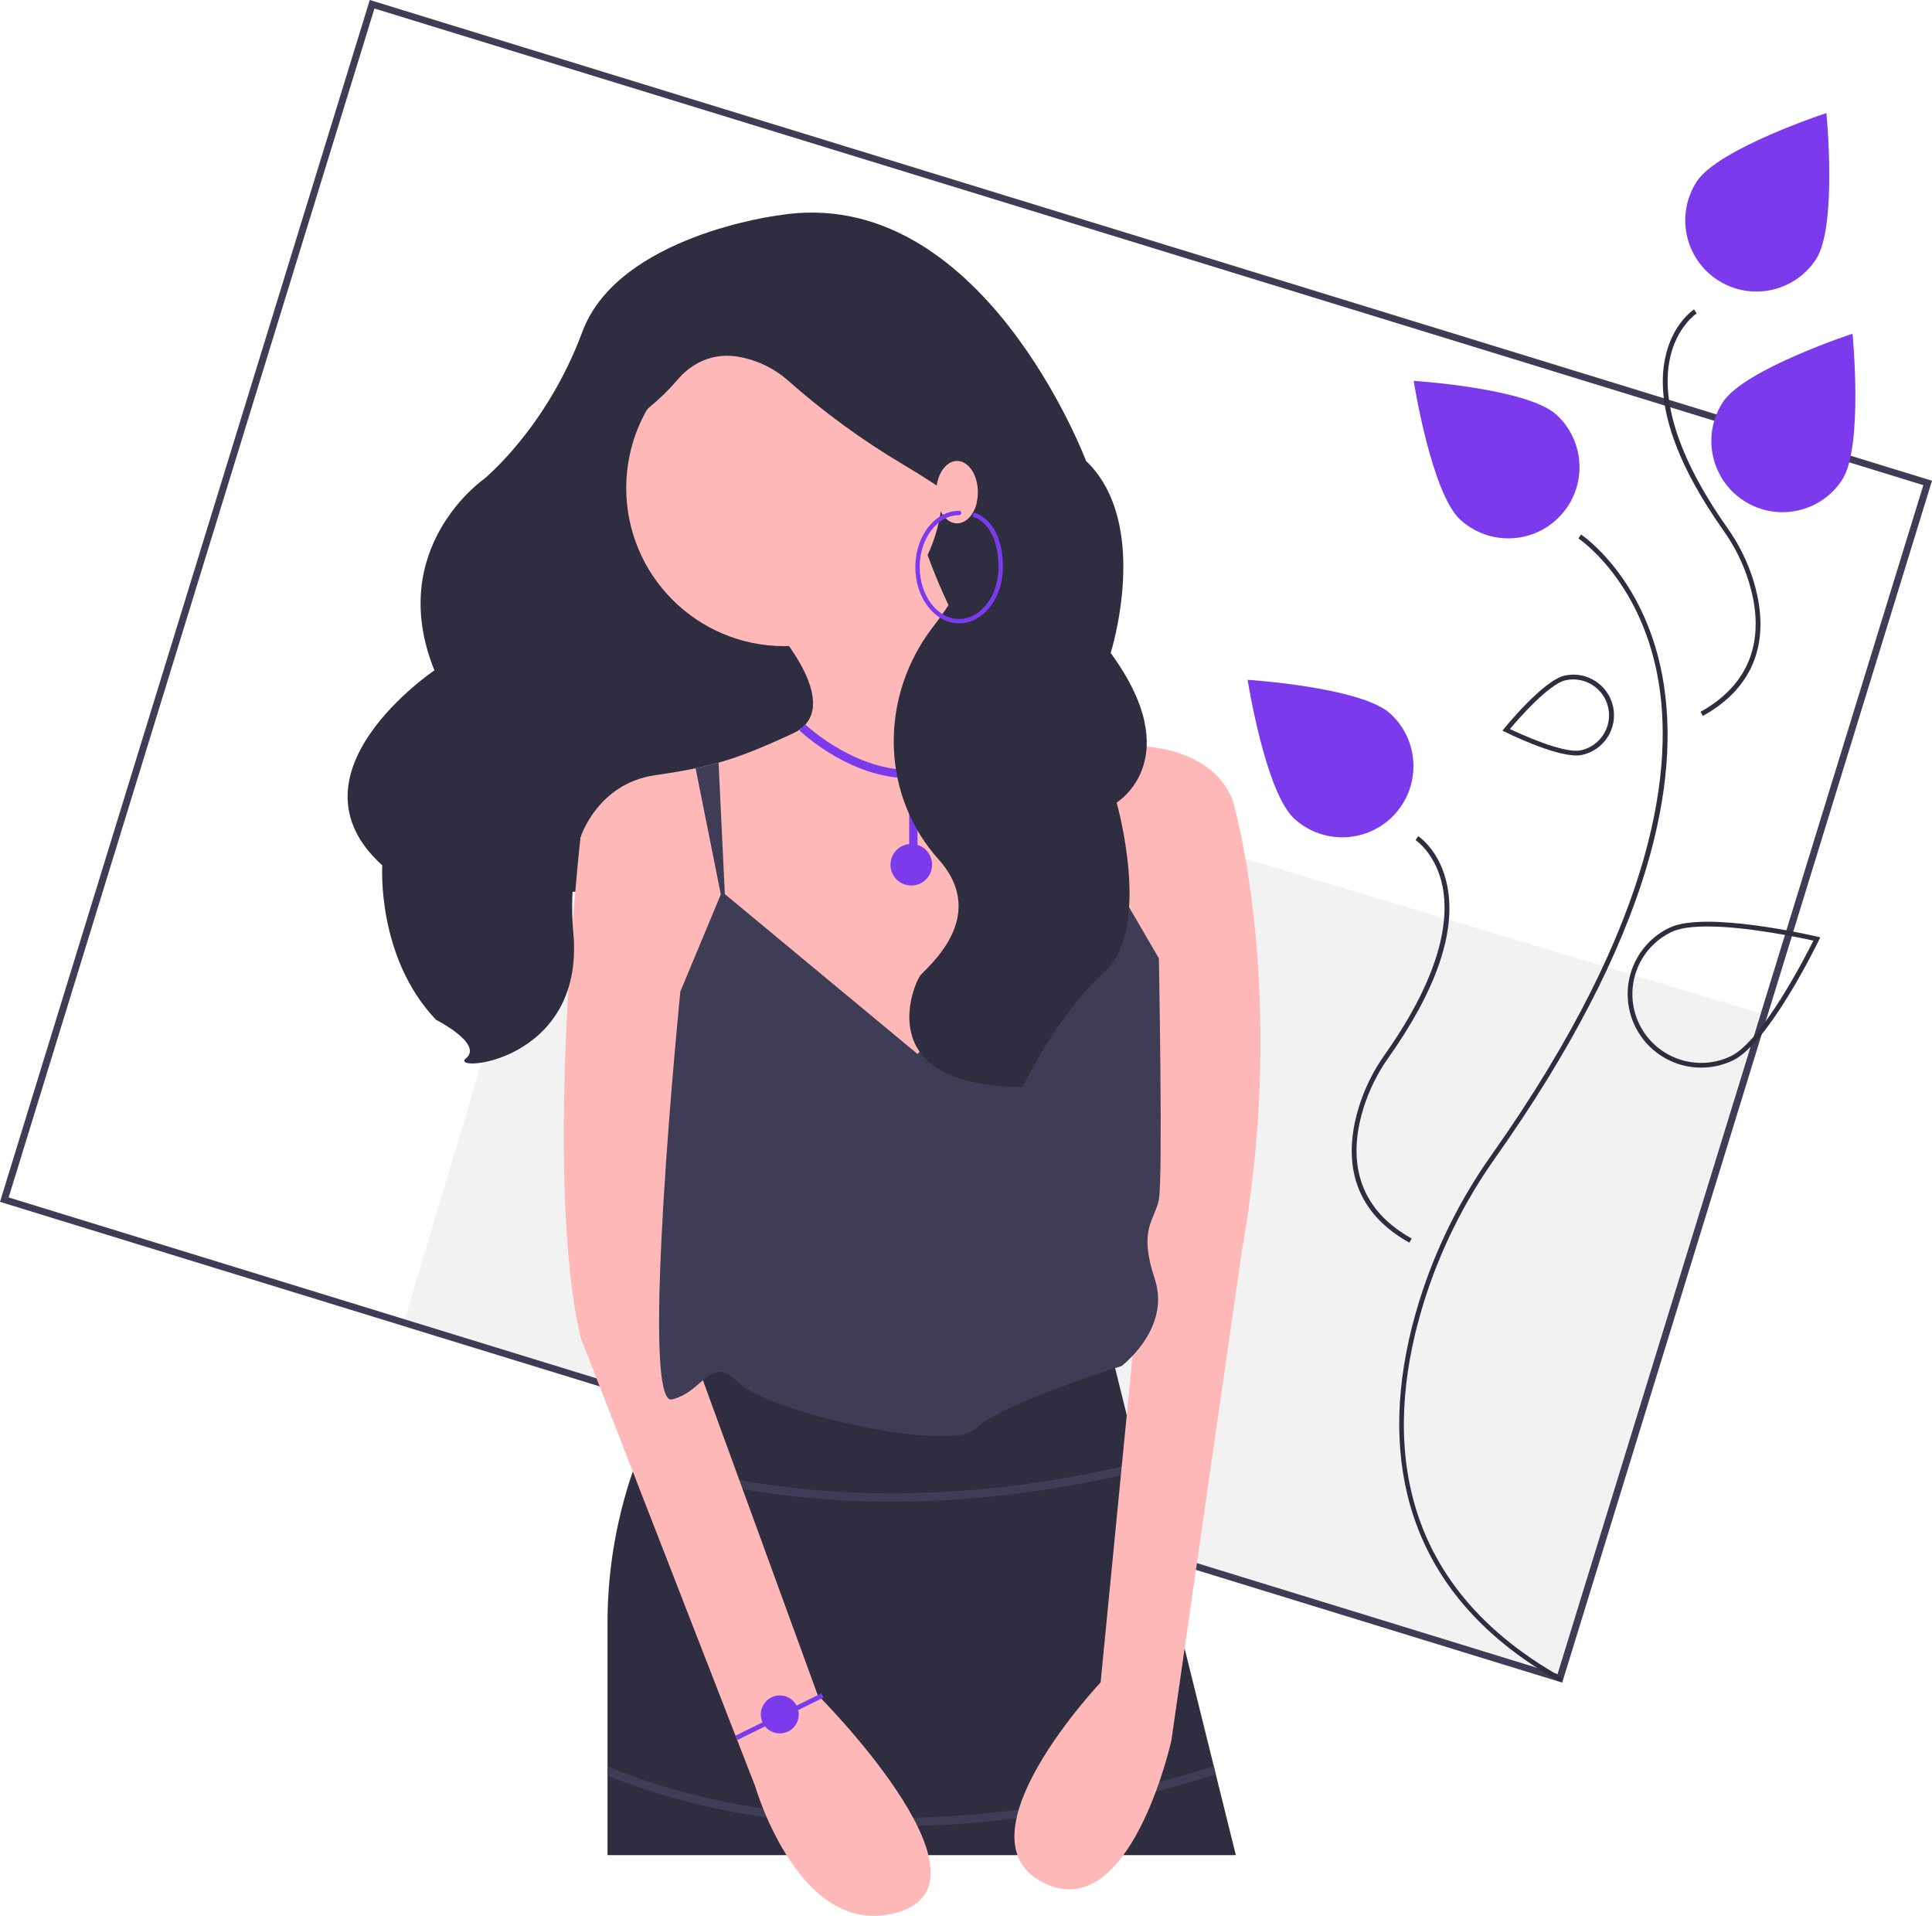
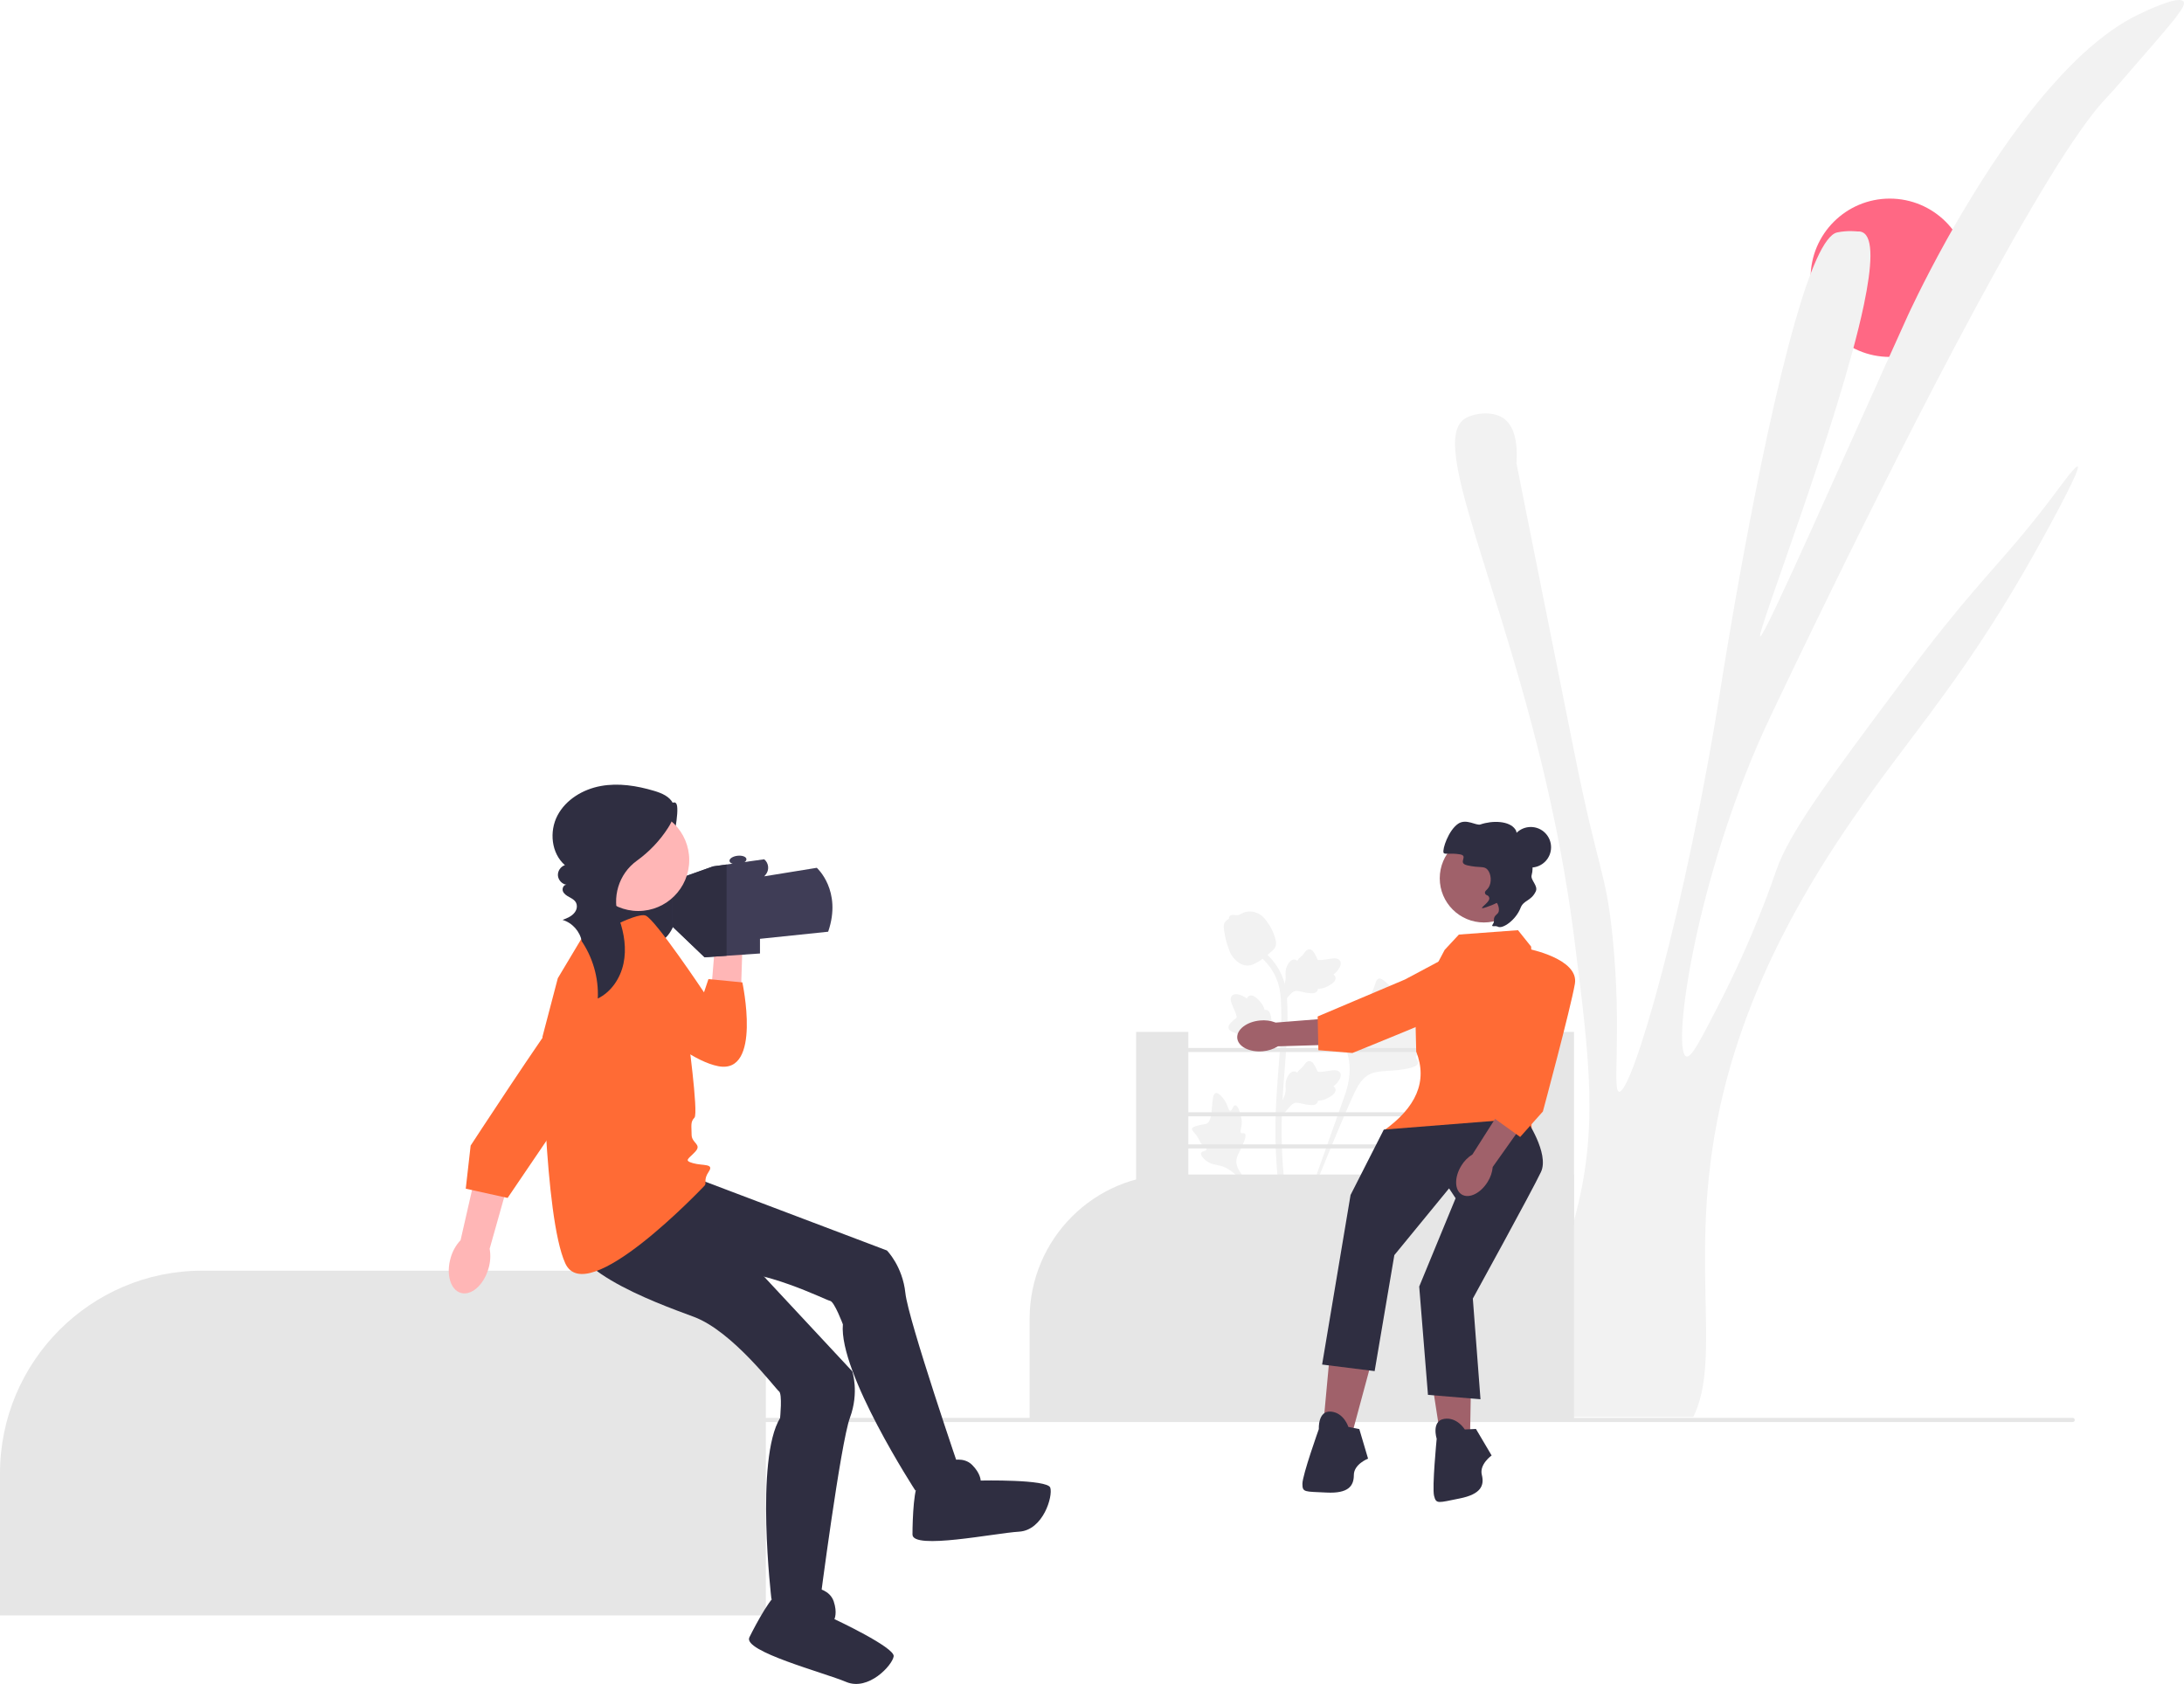
- <svg xmlns="http://www.w3.org/2000/svg" width="885.479" height="878" viewBox="0 0 885.479 878" role="img" artist="Katerina Limpitsouni" source="https://undraw.co/">
-   <rect x="375.477" y="388.933" width="554.512" height="316.398" transform="matrix(0.9579, 0.28711, -0.28711, 0.9579, 27.30648, -175.3695)" fill="#f2f2f2" />
-   <path d="M873.266,782.089,157.261,561.774,326.734,11l716.006,220.315ZM161.225,559.752,871.124,778.188l167.651-544.851L328.876,14.901Z" transform="translate(-157.2606 -11)" fill="#3f3d56" />
-   <rect x="258.087" y="184.269" width="197.715" height="224.382" fill="#2f2e41" />
-   <path d="M723.679,861.143H435.695V754.341a213.733,213.733,0,0,1,13.178-73.484c.439-1.202.877-2.384,1.335-3.566,12.759-33.166,29.351-52.638,29.351-52.638,116.338,64.844,186.903,5.722,186.903,5.722l12.626,50.922.915,3.7,33.585,135.448.915,3.719Z" transform="translate(-157.2606 -11)" fill="#2f2e41" />
-   <path d="M680.005,684.996c-43.331,10.547-81.722,14.17-114.087,14.17a397.596,397.596,0,0,1-60.191-4.444,324.327,324.327,0,0,1-56.853-13.865c.439-1.202.877-2.384,1.335-3.566a319.109,319.109,0,0,0,56.319,13.694c39.345,6.027,98.696,8.277,172.561-9.688Z" transform="translate(-157.2606 -11)" fill="#3f3d56" />
-   <path d="M714.505,824.162c-57.616,18.023-107.889,23.763-148.588,23.763a397.597,397.597,0,0,1-60.191-4.444c-32.765-5.054-56.662-13.312-70.031-18.824v-4.139c12.797,5.416,36.999,14.037,70.833,19.224,45.295,6.942,117.12,8.868,207.062-19.301Z" transform="translate(-157.2606 -11)" fill="#3f3d56" />
-   <path d="M722.725,379.581,682.121,449.688v.019l-1.354,2.346L587.316,535.969,472.885,457.775,423.299,394.838s7.629-24.793,34.329-28.608c7.037-1.011,13.007-2.003,18.442-3.147,3.7-.782,7.152-1.621,10.528-2.575,10.47-2.956,20.14-6.98,33.967-13.35,24.793-11.443-7.629-47.679-7.629-47.679l66.751-41.958s29.638,96.312,81.608,95.454c.763,0,1.526-.038,2.308-.095,2.861-.21,5.588-.305,8.182-.324C717.595,352.251,722.725,379.581,722.725,379.581Z" transform="translate(-157.2606 -11)" fill="#ffb8b8" />
-   <path d="M490.05,432.981l-13.98-69.898c3.7-.782,7.152-1.621,10.528-2.575Z" transform="translate(-157.2606 -11)" fill="#3f3d56" />
-   <path d="M671.785,352.556,658.835,422.492l2.46-69.517c.763,0,1.526-.038,2.308-.095C666.464,352.67,669.191,352.575,671.785,352.556Z" transform="translate(-157.2606 -11)" fill="#3f3d56" />
-   <circle cx="359.49" cy="223.635" r="72.473" fill="#ffb8b8" />
-   <path d="M434.742,383.395,423.299,394.838s-17.165,154.481,0,228.861L503.4,829.674s20.979,72.473,66.751,57.215-38.144-99.173-38.144-99.173l-59.122-162.11V423.446Z" transform="translate(-157.2606 -11)" fill="#ffb8b8" />
-   <path d="M694.118,362.416l28.608,17.165s24.793,85.823,3.814,204.068l-32.422,225.047s-19.072,85.823-59.122,64.844,26.7-91.544,26.7-91.544L678.86,606.535l3.814-183.089Z" transform="translate(-157.2606 -11)" fill="#ffb8b8" />
-   <path d="M577.78,494.011l-89.637-74.38L469.071,465.404s-19.072,190.718-3.814,186.903,17.165-20.979,30.515-7.629,97.266,32.422,108.709,20.979,66.751-28.608,66.751-28.608,22.886-17.165,15.257-40.051,0-26.7,1.907-36.236,0-110.616,0-110.616l-26.7-45.772Z" transform="translate(-157.2606 -11)" fill="#3f3d56" />
-   <path d="M580.175,367.23c16.93-2.103,31.612-12.864,43.638-31.984l-3.23-2.03c-11.382,18.096-25.129,28.266-40.857,30.227-27.95,3.484-53.163-20.213-53.414-20.453l-2.634,2.759c1.002.957,23.238,21.865,50.235,21.865.017,0,.035-.002.052-.002v30.181a9.53,9.53,0,1,0,3.814.389V367.452C578.576,367.391,579.373,367.33,580.175,367.23Z" transform="translate(-157.2606 -11)" fill="#7C3AED" />
-   <path d="M513.89,109.715s-73.335,9.169-89.753,53.41-45.15,67.468-45.15,67.468S333.727,262.054,356.357,318.216c0,0-70.407,47.314-23.888,89.343,0,0-2.736,42.029,24.627,70.786,0,0,21.891,11.06,13.682,17.697s54.727,2.212,49.255-57.514,31.468-101.798,31.468-101.798-35.573-77.437-19.155-103.982c9.968-16.117,14.249-28.135,22.524-35.091a103.812,103.812,0,0,0,12.774-12.467c5.096-6.054,15.411-14.3,31.743-9.899a45.98,45.98,0,0,1,18.841,9.912,344.814,344.814,0,0,0,52.871,38.607c8.845,5.248,18.107,11.179,26.707,17.499,15.925,11.704,2.769,36.507-13.155,57.273-23.559,30.723-24.024,73.882.617,103.744q1.086,1.316,2.216,2.582c24.094,26.983-6.944,50.504-8.742,53.528-4.105,6.903-20.496,50.491,47.215,50.685,0,0,15.721-32.988,37.612-52.897s5.473-77.423,5.473-77.423,32.836-19.909-2.736-68.574c0,0,18.816-59.233-11.284-87.99C655.021,222.238,606.926,94.231,513.89,109.715Z" transform="translate(-157.2606 -11)" fill="#2f2e41" />
-   <ellipse cx="438.637" cy="225.542" rx="9.536" ry="14.304" fill="#ffb8b8" />
-   <path d="M596.852,296.665c-11.067,0-20.072-11.571-20.072-25.793,0-14.223,9.004-25.793,20.072-25.793a1,1,0,0,1,0,2c-9.965,0-18.072,10.674-18.072,23.793s8.107,23.793,18.072,23.793,18.072-10.673,18.072-23.793c0-11.697-4.193-20.253-11.219-22.888a1,1,0,0,1,.703-1.873c7.837,2.94,12.516,12.196,12.516,24.761C616.924,285.094,607.92,296.665,596.852,296.665Z" transform="translate(-157.2606 -11)" fill="#7C3AED" />
-   <path d="M604.924,241.168a14.165,14.165,0,0,1-4.638,8.077" transform="translate(-157.2606 -11)" fill="#ffb8b8" />
-   <rect x="492.477" y="796.602" width="44.008" height="2.175" transform="translate(-456.7131 298.3134) rotate(-26.21485)" fill="#7C3AED" />
-   <circle cx="357.388" cy="785.663" r="8.698" fill="#7C3AED" />
-   <path d="M872.462,781.784C834.538,760.642,810.929,731.779,802.29,695.995c-6.414-26.568-4.571-56.465,5.478-88.861a237.993,237.993,0,0,1,33.096-66.851c76.803-108.713,83.735-179.551,76.026-219.833-8.452-44.169-35.914-62.512-36.191-62.692l1.185-1.823c.283.184,28.469,18.954,37.125,64.019,4.99,25.98,2.642,55.604-6.978,88.049-11.973,40.379-35.32,85.307-69.391,133.536a235.835,235.835,0,0,0-32.795,66.239C793.364,660.91,791.032,733.899,873.521,779.885Z" transform="translate(-157.2606 -11)" fill="#2f2e41" />
-   <path d="M803.198,580.483c-29.898-16.666-29.066-43.079-23.103-62.302a84.468,84.468,0,0,1,11.747-23.73c26.906-38.086,29.338-62.826,26.64-76.875C815.552,402.321,806.151,396.058,806.057,395.996l1.185-1.823c.418.271,10.273,6.837,13.376,22.993,4.041,21.037-5.043,47.461-26.999,78.54a82.282,82.282,0,0,0-11.447,23.118c-5.725,18.455-6.54,43.803,22.084,59.76Z" transform="translate(-157.2606 -11)" fill="#2f2e41" />
-   <path d="M937.713,339.109,936.654,337.209c28.624-15.957,27.809-41.305,22.084-59.759a82.284,82.284,0,0,0-11.447-23.119c-21.956-31.078-31.039-57.503-26.999-78.54,3.103-16.156,12.958-22.722,13.376-22.993l1.187,1.822c-.095.063-9.543,6.408-12.444,21.667-2.668,14.041-.21,38.76,26.656,76.789a84.479,84.479,0,0,1,11.747,23.73C966.778,296.028,967.611,322.441,937.713,339.109Z" transform="translate(-157.2606 -11)" fill="#2f2e41" />
-   <path d="M1001.547,230.921a32.618,32.618,0,0,1-54.637-35.646c9.843-15.088,59.4-31.351,59.4-31.351S1011.39,215.834,1001.547,230.921Z" transform="translate(-157.2606 -11)" fill="#7C3AED" />
-   <path d="M989.587,129.804A32.618,32.618,0,0,1,934.95,94.159c9.843-15.088,59.4-31.351,59.4-31.351S999.43,114.717,989.587,129.804Z" transform="translate(-157.2606 -11)" fill="#7C3AED" />
-   <path d="M937.013,500.258a33.705,33.705,0,0,1-14.549-64.133c16.418-7.823,65.661,3.629,67.751,4.12l1.32.311-.59,1.221c-.934,1.931-23.07,47.384-39.489,55.206h0A33.501,33.501,0,0,1,937.013,500.258Zm2.743-64.683c-6.679,0-12.531.691-16.356,2.513a31.531,31.531,0,0,0,27.12,56.933c14.284-6.805,34.15-45.532,37.859-52.962C982.444,440.741,958.018,435.575,939.756,435.575Z" transform="translate(-157.2606 -11)" fill="#2f2e41" />
-   <path d="M870.543,200.994A32.618,32.618,0,1,1,826.588,249.199c-13.312-12.138-21.408-63.662-21.408-63.662S857.231,188.856,870.543,200.994Z" transform="translate(-157.2606 -11)" fill="#7C3AED" />
-   <path d="M794.433,337.991a32.618,32.618,0,0,1-43.955,48.206c-13.312-12.138-21.408-63.662-21.408-63.662S781.122,325.853,794.433,337.991Z" transform="translate(-157.2606 -11)" fill="#7C3AED" />
-   <path d="M879.744,357.204c-10.887,0-31.705-10.309-32.66-10.786l-1.214-.605.855-1.053c.731-.9,18.011-22.07,27.73-24.175h0a18.608,18.608,0,0,1,7.874,36.374A12.34,12.34,0,0,1,879.744,357.204Zm-30.451-12.132c5.127,2.447,24.765,11.455,32.577,9.762a16.434,16.434,0,0,0-6.955-32.123C867.1,324.403,852.948,340.724,849.293,345.072Z" transform="translate(-157.2606 -11)" fill="#2f2e41" />
+ <svg xmlns="http://www.w3.org/2000/svg" width="880.95" height="679.367" viewBox="0 0 880.95 679.367" role="img" artist="Katerina Limpitsouni" source="https://undraw.co/">
+   <path d="M264.53,326.213c2.834,1.593,7.408-4.707,8.445-1.625,1.037,3.081-1.474,15.514-2.769,18.496-.644,1.482-1.554,2.838-2.186,4.325s-.97,3.197-.412,4.714c.972,2.639,4.179,3.712,5.769,6.032,1.852,2.701,1.104,6.34,.238,9.499-.746,2.723-1.541,5.47-2.978,7.9-1.436,2.43-3.602,4.546-6.308,5.35-3.446,1.024-7.128-.193-10.45-1.566-3.193-1.321-6.353-2.818-9.069-4.954s-4.982-4.972-5.932-8.295c-1.191-4.168-.196-8.729,1.866-12.542,2.062-3.813,5.112-6.989,8.242-9.988,5.271-5.051,10.881-9.749,16.779-14.051" fill="#2f2e41" />
+   <circle cx="762.271" cy="112.06" r="31.937" fill="#ff6884" />
+   <path d="M606.334,567.299c-.181,1.526-.233,2.949-.129,4.346h76.813c.699-1.397,1.294-2.846,1.811-4.346,9.391-26.984-6.054-71.897,13.531-138.491,14.54-49.415,41.679-88.067,54.33-106.074,15.549-22.146,33.167-42.585,53.58-75.235,4.424-7.063,8.977-14.721,13.686-23.077,1.578-2.794,19.766-35.211,18.11-36.22-.776-.466-5.588,6.08-7.218,8.279-14.385,19.455-22.741,27.967-34.72,41.964-7.27,8.486-15.859,18.964-27.915,35.134-30.917,41.421-46.362,62.118-51.743,77.615-1.423,4.139-9.003,26.544-23.284,54.33-7.296,14.178-10.944,21.266-12.936,20.697-5.64-1.63,1.966-60.333,25.872-119.01,4.088-9.986,7.141-16.377,12.936-28.459,9.417-19.714,61.859-129.281,100.408-194.865,4.838-8.253,9.469-15.782,13.738-22.379,.828-1.242,1.63-2.458,2.406-3.622,5.381-8.02,10.142-14.359,14.1-18.447,2.096-2.173,7.425-8.331,18.11-20.697,4.243-4.916,7.348-8.564,9.443-11.228,.31-.388,.595-.776,.828-1.112,2.536-3.311,3.26-4.916,2.665-5.769-.854-1.216-4.139-.517-7.736,.75-.388,.129-.802,.285-1.19,.44-3.907,1.449-7.865,3.338-9.184,3.984-12.108,5.821-23.931,16.247-34.875,28.64-4.062,4.579-7.969,9.417-11.746,14.385-12.16,16.04-22.767,33.504-30.787,47.863-9.831,17.696-15.73,30.71-15.73,30.71-27.45,60.617-57.901,129.953-59.505,129.358-1.759-.647,32.003-86.955,41.834-133.834,3.286-15.704,3.881-26.984-.44-29.157-.155-.078-.31-.155-.492-.207-.673-.233-1.294-.207-1.63-.181,0,0-4.01-.517-8.227,.388-5.252,1.138-11.228,15.756-17.049,36.272-15.135,52.882-29.519,144.83-29.519,144.83-14.385,91.974-36.22,166.407-41.395,165.579-2.872-.466,1.242-23.569-2.587-62.092-2.691-27.01-5.743-26.182-15.523-75.028-15.523-77.486-23.284-116.216-23.284-116.422,.078-1.63,.285-4.916-.207-8.331-.517-3.7-1.837-7.58-4.967-9.779-4.76-3.363-12.418-1.914-15.523,0-2.484,1.552-3.751,4.398-4.036,8.486-1.707,25.716,35.237,100.279,48.018,201.075,6.364,50.217,9.857,77.615,0,113.835-9.754,35.91-26.751,58.78-28.64,75.105Z" fill="#f2f2f2" />
+   <g>
+     <path d="M585.929,412.878c-.844-1.424-4.497,.101-5.168-1.191-.669-1.287,2.724-3.249,4.663-7.73,.35-.808,2.553-5.9,.922-7.472-3.092-2.978-17.24,9.313-22.191,5.29-1.087-.883-1.846-2.645-5.134-5.506-1.308-1.138-2.099-1.652-2.865-1.461-1.086,.271-1.172,1.725-2.337,4.584-1.747,4.287-2.78,4.028-3.798,7.449-.756,2.539-.583,4.016-1.472,4.303-1.258,.407-2.416-2.286-4.011-2.045-1.627,.246-2.611,3.382-2.922,5.73-.583,4.406,1.035,7.313,1.932,10.371,.975,3.322,1.553,8.375-.698,15.528l-22.277,62.766c4.918-12.879,19.158-48.185,25.142-61.305,1.727-3.787,3.635-7.629,7.551-9.145,3.77-1.46,8.949-.588,15.55-2.179,.771-.186,2.911-.73,3.18-1.988,.223-1.04-1.036-1.621-.842-2.595,.259-1.307,2.734-1.323,5.775-2.831,2.144-1.063,3.48-2.328,4.629-3.415,.346-.328,5.495-5.262,4.371-7.157h-0Z" fill="#f2f2f2" />
+     <path d="M498.284,445.921c-.942,.004-1.248,2.236-2.076,2.193-.825-.043-.808-2.275-2.448-4.519-.296-.405-2.159-2.955-3.401-2.608-2.354,.658-.404,11.148-3.806,12.418-.747,.279-1.831,.143-4.184,.931-.936,.314-1.417,.554-1.544,.985-.18,.611,.508,1.073,1.575,2.47,1.6,2.094,1.175,2.527,2.56,4.013,1.028,1.104,1.803,1.445,1.687,1.964-.163,.735-1.819,.526-2.161,1.379-.349,.87,.907,2.257,1.969,3.087,1.994,1.558,3.888,1.602,5.647,2.044,1.912,.48,4.559,1.654,7.42,4.823l24.378,29.044c-4.902-6.13-18.122-23.306-22.835-30.029-1.361-1.941-2.696-3.985-2.31-6.345,.371-2.272,2.293-4.562,3.417-8.261,.131-.432,.481-1.639-.058-2.134-.446-.409-1.095,.041-1.517-.335-.567-.504,.14-1.724,.277-3.651,.097-1.359-.138-2.38-.341-3.258-.061-.265-.997-4.215-2.251-4.21v0Z" fill="#f2f2f2" />
+     <path d="M517.084,450.141l-.568-5.068,.259-.384c1.2-1.777,1.812-3.512,1.819-5.159,.001-.262-.011-.524-.023-.79-.049-1.057-.11-2.371,.575-3.903,.384-.854,1.463-2.831,3.086-2.587,.437,.061,.767,.262,1.018,.497,.037-.059,.075-.117,.115-.181,.505-.771,.905-1.101,1.291-1.419,.296-.245,.602-.497,1.082-1.094,.21-.262,.374-.492,.513-.685,.42-.585,.968-1.282,1.935-1.27,1.033,.049,1.574,.903,1.932,1.468,.64,1.008,.93,1.735,1.122,2.217,.07,.176,.149,.374,.19,.436,.333,.489,3.038,.032,4.057-.135,2.289-.382,4.27-.712,5.087,.732,.585,1.033,.151,2.398-1.33,4.168-.461,.551-.952,.969-1.388,1.297,.361,.215,.684,.546,.815,1.065h0c.308,1.228-.748,2.459-3.137,3.663-.593,.301-1.392,.702-2.512,.896-.527,.091-1.002,.113-1.408,.125-.009,.235-.064,.489-.207,.751-.42,.771-1.293,1.138-2.61,1.05-1.449-.076-2.642-.352-3.694-.595-.919-.21-1.711-.389-2.332-.347-1.153,.093-2.041,1.016-3.083,2.212l-2.603,3.042h-0Z" fill="#f2f2f2" />
+     <path d="M519.718,419.965l-4.758,1.835-.437-.153c-2.023-.71-3.857-.862-5.452-.451-.254,.065-.504,.143-.759,.223-1.01,.315-2.266,.708-3.922,.434-.924-.155-3.11-.697-3.285-2.329-.052-.438,.059-.809,.222-1.111-.066-.021-.133-.042-.204-.065-.874-.293-1.295-.597-1.7-.889-.312-.224-.633-.456-1.332-.769-.307-.137-.571-.237-.793-.322-.672-.258-1.486-.611-1.719-1.549-.215-1.011,.474-1.751,.93-2.241,.813-.875,1.442-1.34,1.86-1.648,.153-.112,.324-.239,.373-.294,.389-.446-.74-2.947-1.159-3.891-.95-2.118-1.772-3.95-.582-5.106,.851-.828,2.282-.754,4.369,.229,.65,.307,1.179,.675,1.607,1.013,.117-.404,.354-.8,.823-1.058h0c1.11-.61,2.569,.099,4.339,2.105,.442,.498,1.033,1.169,1.504,2.203,.221,.487,.363,.941,.478,1.331,.229-.051,.49-.063,.779,.009,.852,.21,1.429,.962,1.678,2.258,.294,1.421,.329,2.645,.362,3.724,.03,.942,.058,1.753,.255,2.344,.382,1.091,1.5,1.717,2.922,2.421l3.603,1.746-0,0Z" fill="#f2f2f2" />
+     <path d="M517.084,405.034l-.568-5.068,.259-.384c1.2-1.777,1.812-3.512,1.819-5.159,.001-.262-.011-.524-.023-.79-.049-1.057-.11-2.371,.575-3.903,.384-.854,1.463-2.831,3.086-2.587,.437,.061,.767,.262,1.018,.497,.037-.059,.075-.117,.115-.181,.505-.771,.905-1.101,1.291-1.419,.296-.245,.602-.497,1.082-1.094,.21-.262,.374-.492,.513-.685,.42-.585,.968-1.282,1.935-1.27,1.033,.049,1.574,.903,1.932,1.468,.64,1.008,.93,1.735,1.122,2.217,.07,.176,.149,.374,.19,.436,.333,.489,3.038,.032,4.057-.135,2.289-.382,4.27-.712,5.087,.732,.585,1.033,.151,2.398-1.33,4.168-.461,.551-.952,.969-1.388,1.297,.361,.215,.684,.546,.815,1.065h0c.308,1.228-.748,2.459-3.137,3.663-.593,.301-1.392,.702-2.512,.896-.527,.091-1.002,.113-1.408,.125-.009,.235-.064,.489-.207,.751-.42,.771-1.293,1.138-2.61,1.05-1.449-.076-2.642-.352-3.694-.595-.919-.21-1.711-.389-2.332-.347-1.153,.093-2.041,1.016-3.083,2.212l-2.603,3.042h-0Z" fill="#f2f2f2" />
+     <path d="M522.269,503.412l-1.062-.666-.257-1.226,.257,1.226-1.238,.142c-.02-.115-.087-.379-.188-.793-.554-2.266-2.244-9.162-3.654-20.023-.984-7.581-1.541-15.376-1.656-23.17-.115-7.807,.255-13.717,.551-18.467,.224-3.583,.496-6.994,.762-10.317,.71-8.878,1.379-17.265,.881-26.55-.11-2.073-.341-6.387-2.862-10.978-1.462-2.663-3.476-5.027-5.987-7.023l1.561-1.963c2.771,2.207,5,4.826,6.623,7.782,2.795,5.09,3.047,9.791,3.168,12.05,.507,9.449-.17,17.916-.887,26.88-.264,3.311-.536,6.708-.759,10.276-.294,4.706-.66,10.565-.546,18.271,.113,7.701,.663,15.4,1.634,22.886,1.392,10.724,3.058,17.517,3.605,19.749,.291,1.192,.352,1.441,.054,1.914v-0Z" fill="#f2f2f2" />
+     <path d="M503.22,389.548c-.103,0-.207-.002-.312-.01-2.134-.115-4.11-1.392-5.875-3.796-.827-1.131-1.251-2.42-2.095-4.992-.131-.396-.767-2.408-1.154-5.176-.253-1.808-.221-2.565,.137-3.233,.398-.744,1.041-1.263,1.766-1.613-.032-.24-.006-.487,.098-.739,.427-1.045,1.563-.908,2.177-.842,.311,.039,.699,.091,1.117,.069,.658-.032,1.012-.228,1.548-.521,.513-.281,1.15-.631,2.096-.825,1.865-.389,3.427,.14,3.942,.313,2.71,.903,4.046,3.01,5.593,5.45,.308,.489,1.367,2.271,2.065,4.713,.504,1.762,.433,2.545,.281,3.128-.308,1.197-1.036,1.882-2.885,3.394-1.931,1.583-2.9,2.376-3.732,2.858-1.937,1.118-3.153,1.821-4.768,1.821v0Z" fill="#f2f2f2" />
+   </g>
+   <path d="M836.894,572.867h0c0,.464-.376,.84-.84,.84H62.854v-1.68H836.054c.464,0,.84,.376,.84,.84Z" fill="#e6e6e6" />
+   <path d="M634.905,572.706h-219.588v-40.699c0-32.066,25.992-58.155,57.942-58.155h161.646v98.855Z" fill="#e6e6e6" />
+   <path d="M308.905,651.706H0v-57.254c0-45.11,36.565-81.81,81.51-81.81h227.396v139.064Z" fill="#e6e6e6" />
+   <rect x="458.263" y="416.32" width="21.067" height="77.787" fill="#e6e6e6" />
+   <rect x="613.838" y="416.32" width="21.067" height="77.787" fill="#e6e6e6" />
+   <rect x="476.089" y="422.803" width="144.231" height="1.621" fill="#e6e6e6" />
+   <rect x="476.089" y="448.732" width="144.231" height="1.621" fill="#e6e6e6" />
+   <rect x="476.089" y="461.696" width="144.231" height="1.621" fill="#e6e6e6" />
+   <g>
+     <path id="uuid-920d5bf3-a755-4e64-ac55-268d29c6b1bb-923" d="M509.389,424.113c-5.386,.497-10.008-1.879-10.324-5.307s3.794-6.608,9.182-7.105c2.15-.228,4.322,.062,6.337,.846l22.847-1.818,.625,10.74-22.59,.652c-1.838,1.14-3.921,1.823-6.077,1.992Z" fill="#a0616a" />
+     <path d="M594.287,380.463s9.312,18.96,.141,23.659c-9.171,4.699-48.92,20.695-48.92,20.695l-13.716-1.134-.295-13.595,35.191-14.91,27.599-14.716Z" fill="#FF6B35" />
+   </g>
+   <polygon points="553.155 549.625 545.651 577.433 533.733 575.226 536.381 546.535 553.155 549.625" fill="#a0616a" />
+   <path d="M543.885,575.668l4.414,.883,3.531,11.918s-5.738,2.207-5.738,6.621-2.207,7.504-11.035,7.062-9.711,0-9.711-3.531,6.621-22.07,6.621-22.07c0,0-.441-7.504,4.855-7.062,5.297,.441,7.062,6.18,7.062,6.18Z" fill="#2f2e41" />
+   <polygon points="593.506 549.192 592.994 577.991 580.897 578.75 576.485 550.276 593.506 549.192" fill="#a0616a" />
+   <path d="M590.852,576.708l4.496-.218,6.325,10.701s-5.029,3.537-3.955,7.818c1.074,4.281-.315,7.815-8.985,9.535-8.67,1.72-9.419,2.363-10.278-1.062-.859-3.425,1.052-23.018,1.052-23.018,0,0-2.254-7.171,2.991-8.032,5.245-.861,8.354,4.276,8.354,4.276Z" fill="#2f2e41" />
+   <path d="M588.467,377.036l23.836-1.766,5.297,6.621s2.648,44.582,.883,48.996-.441,29.574-.441,29.574l-60.088-4.193c13.277-9.41,18.018-20.034,13.3-32.002l-.441-18.539,11.918-22.512,5.738-6.18Z" fill="#FF6B35" />
+   <path d="M615.393,451.192s9.711,14.125,6.18,21.629c-3.531,7.504-27.484,51.074-27.484,51.074l3.09,40.609-21.187-1.766-3.531-43.699,14.683-35.625-2.648-3.973-22.07,26.926-7.945,46.789-21.187-2.648,11.477-68.418,13.413-26.37,57.212-4.528Z" fill="#2f2e41" />
+   <circle cx="617.467" cy="341.821" r="8.183" fill="#2f2e41" />
+   <circle cx="598.569" cy="354.337" r="17.822" fill="#a0616a" />
+   <path d="M604.219,373.875c1.894,1.003,7.224-2.68,9.131-7.617,1.227-3.176,4.209-2.647,6.113-6.607,1.109-2.308-2.203-4.565-1.656-6.56,.99-3.615-.251-6.849-.409-7.246-1.365-3.42-3.376-3.341-4.998-7.322-.977-2.397-.35-2.678-1.171-3.904-2.369-3.539-9.243-3.673-14.091-2-1.678,.579-5.719-2.524-8.999-.276-3.865,2.649-6.436,10.283-5.845,11.682,.359,.85,2.36-.016,6.522,.638,3.853,.606-1.232,3.484,3.104,4.465,5.127,1.16,6.672,.101,8.093,1.724,1.502,1.715,1.78,5.185,.409,7.246-.68,1.022-1.557,1.383-1.447,2.095,.201,1.299,1.354,.593,1.733,1.971,.44,1.603-3.212,3.704-2.895,4.189,.064,.098,.337,.203,3.904-1.171,1.424-.549,1.973-1.023,2.133-.847,.259,.284,1.539,3.13,.084,4.34-2.264,1.884-.695,2.632-1.727,4.107-1.065,1.522,.81,.455,2.014,1.093Z" fill="#2f2e41" />
+   <g>
+     <path id="uuid-dbbe1f8e-3621-4120-bae1-a443d68b1452-924" d="M600.047,476.846c-2.844,4.601-7.523,6.862-10.451,5.052-2.928-1.811-2.995-7.007-.149-11.609,1.112-1.854,2.651-3.415,4.489-4.552l12.297-19.341,8.953,5.964-13.073,18.434c-.196,2.153-.904,4.229-2.066,6.052Z" fill="#a0616a" />
+     <path d="M616.276,382.774s20.746,3.973,18.98,14.125c-1.766,10.152-12.91,51.524-12.91,51.524l-9.16,10.272-11.035-7.945,9.269-37.078,4.855-30.898Z" fill="#FF6B35" />
+   </g>
+   <g>
+     <path id="uuid-6fbcc9d8-fbbd-4fc4-9e55-a5ae2bc99aef-925" d="M301.952,367.112c.57-5.979-2.053-11.12-5.859-11.482-3.805-.362-7.351,4.191-7.92,10.173-.26,2.386,.055,4.8,.919,7.04l-2.095,25.365,11.924,.729,.799-25.083c1.272-2.037,2.037-4.348,2.232-6.742Z" fill="#ffb6b6" />
+     <path d="M236.988,379.144s19.481-11.459,23.491-9.74,23.491,30.94,23.491,30.94l1.791-5.333,13.679,1.322s8.021,37.242-9.74,33.805c-17.762-3.438-46.983-35.524-46.983-35.524l-5.73-15.47Z" fill="#FF6B35" />
+   </g>
+   <g>
+     <path d="M334.05,375.889l-27.502,2.865v5.919l-13.465,.922-8.881,.607-13.178-12.605v-18.157l16.616-5.907,5.443-.756,15.183-2.108h0c1.891,1.576,2.127,4.394,.525,6.262l-.525,.613,21.2-3.438s10.313,9.167,4.584,25.783Z" fill="#3f3d56" />
+     <polygon points="293.084 348.777 293.084 385.595 284.203 386.202 271.025 373.597 271.025 355.44 287.64 349.533 293.084 348.777" fill="#2f2e41" />
+     <ellipse cx="297.667" cy="346.955" rx="3.438" ry="1.719" transform="translate(-37.65045 36.23716) rotate(-6.55299)" fill="#3f3d56" />
+   </g>
+   <path d="M282.121,475.839l75.631,28.648s6.303,6.303,7.448,17.189c1.146,10.886,22.345,72.766,22.345,72.766l-18.335,6.876s-30.94-47.556-29.221-67.036c0,0-3.438-9.185-5.157-9.463s-27.502-13.456-44.118-11.737c-16.616,1.719-60.161,6.876-61.307-13.178-1.146-20.054,8.903-20.054,8.903-20.054l43.809-4.011Z" fill="#2f2e41" />
+   <path d="M383.535,589.285s5.157-1.719,8.594,1.719c3.438,3.438,3.438,6.303,3.438,6.303,0,0,26.929-.573,28.075,2.865,1.146,3.438-2.865,17.189-12.605,17.762-9.74,.573-42.972,7.448-42.972,1.146s.573-20.627,2.865-20.627c2.292,0,12.605-9.167,12.605-9.167Z" fill="#2f2e41" />
+   <path d="M288.654,494.062l55.123,59.179s2.86,8.442-.934,18.71c-3.794,10.268-12.19,75.137-12.19,75.137l-19.484-1.955s-6.68-56.34,3.488-73.045c0,0,.986-9.758-.433-10.768-1.418-1.01-18.699-24.244-34.358-30.061-15.659-5.817-56.984-20.478-49.131-38.966,7.854-18.487,16.864-14.037,16.864-14.037l41.055,15.805Z" fill="#2f2e41" />
+   <path d="M329.34,640.689s5.385,.743,6.944,5.347c1.56,4.605,.291,7.173,.291,7.173,0,0,24.398,11.412,23.903,15.002s-10.181,14.143-19.168,10.343-41.827-12.352-39.036-18.003c2.791-5.651,9.648-18.24,11.703-17.225,2.055,1.015,15.361-2.637,15.361-2.637Z" fill="#2f2e41" />
+   <path d="M238.289,372.42l18.335,12.032,20.627,31.513s4.584,33.232,2.865,34.951c-1.719,1.719-1.146,3.438-1.146,6.876,0,3.438,4.209,3.803,1.532,6.772-2.678,2.969-4.924,3.587-.936,4.71,3.988,1.123,8.621,.027,6.305,3.44-2.317,3.413-.598,4.559-1.744,5.705-1.146,1.146-47.532,50.135-56.126,31.228-8.594-18.908-9.191-91.388-9.191-91.388l6.191-23.611,13.289-22.225Z" fill="#FF6B35" />
+   <g>
+     <path id="uuid-2796ff60-8f2d-42dd-8ba7-9e9da37b18d6-926" d="M181.798,507.406c-1.951,6.597-.128,12.951,4.07,14.192,4.199,1.241,9.183-3.101,11.133-9.701,.815-2.626,.99-5.408,.51-8.115l7.913-28.057-13.245-3.433-6.395,28.024c-1.876,2.011-3.243,4.442-3.986,7.09Z" fill="#ffb6b6" />
+     <path d="M257.235,412.265s-21.355-16.303-29.484-6.021c-8.129,10.281-37.908,55.923-37.908,55.923l-1.974,17.394,16.889,3.727,27.297-40.223,25.18-30.799Z" fill="#FF6B35" />
+   </g>
+   <circle cx="257.45" cy="346.966" r="20.564" fill="#ffb6b6" />
+   <path d="M234.268,379.173c4.8,6.847,7.254,15.306,6.865,23.659,5.442-2.636,9.115-8.206,10.365-14.122,1.25-5.916,.296-12.128-1.712-17.832l-.061-.171c-3.05-8.561-.216-18.129,7.151-23.451,4.969-3.59,9.279-8.093,12.587-13.255,1.867-2.914,3.455-6.57,2.06-9.738-1.285-2.919-4.606-4.283-7.662-5.196-6.978-2.084-14.392-3.27-21.554-1.951-7.162,1.319-14.057,5.438-17.442,11.886-3.385,6.448-2.498,15.248,2.996,20.029-1.733,.56-2.959,2.397-2.812,4.212,.147,1.815,1.653,3.43,3.454,3.704-1.175-.042-1.868,1.506-1.449,2.604s1.499,1.78,2.53,2.346c1.468,.805,3.095,1.647,3.102,3.756,.003,.845-.299,1.666-.792,2.353-1.194,1.665-3.121,2.415-4.976,3.119,3.924,1.156,7.053,4.663,7.756,8.693" fill="#2f2e41" />
</svg>
